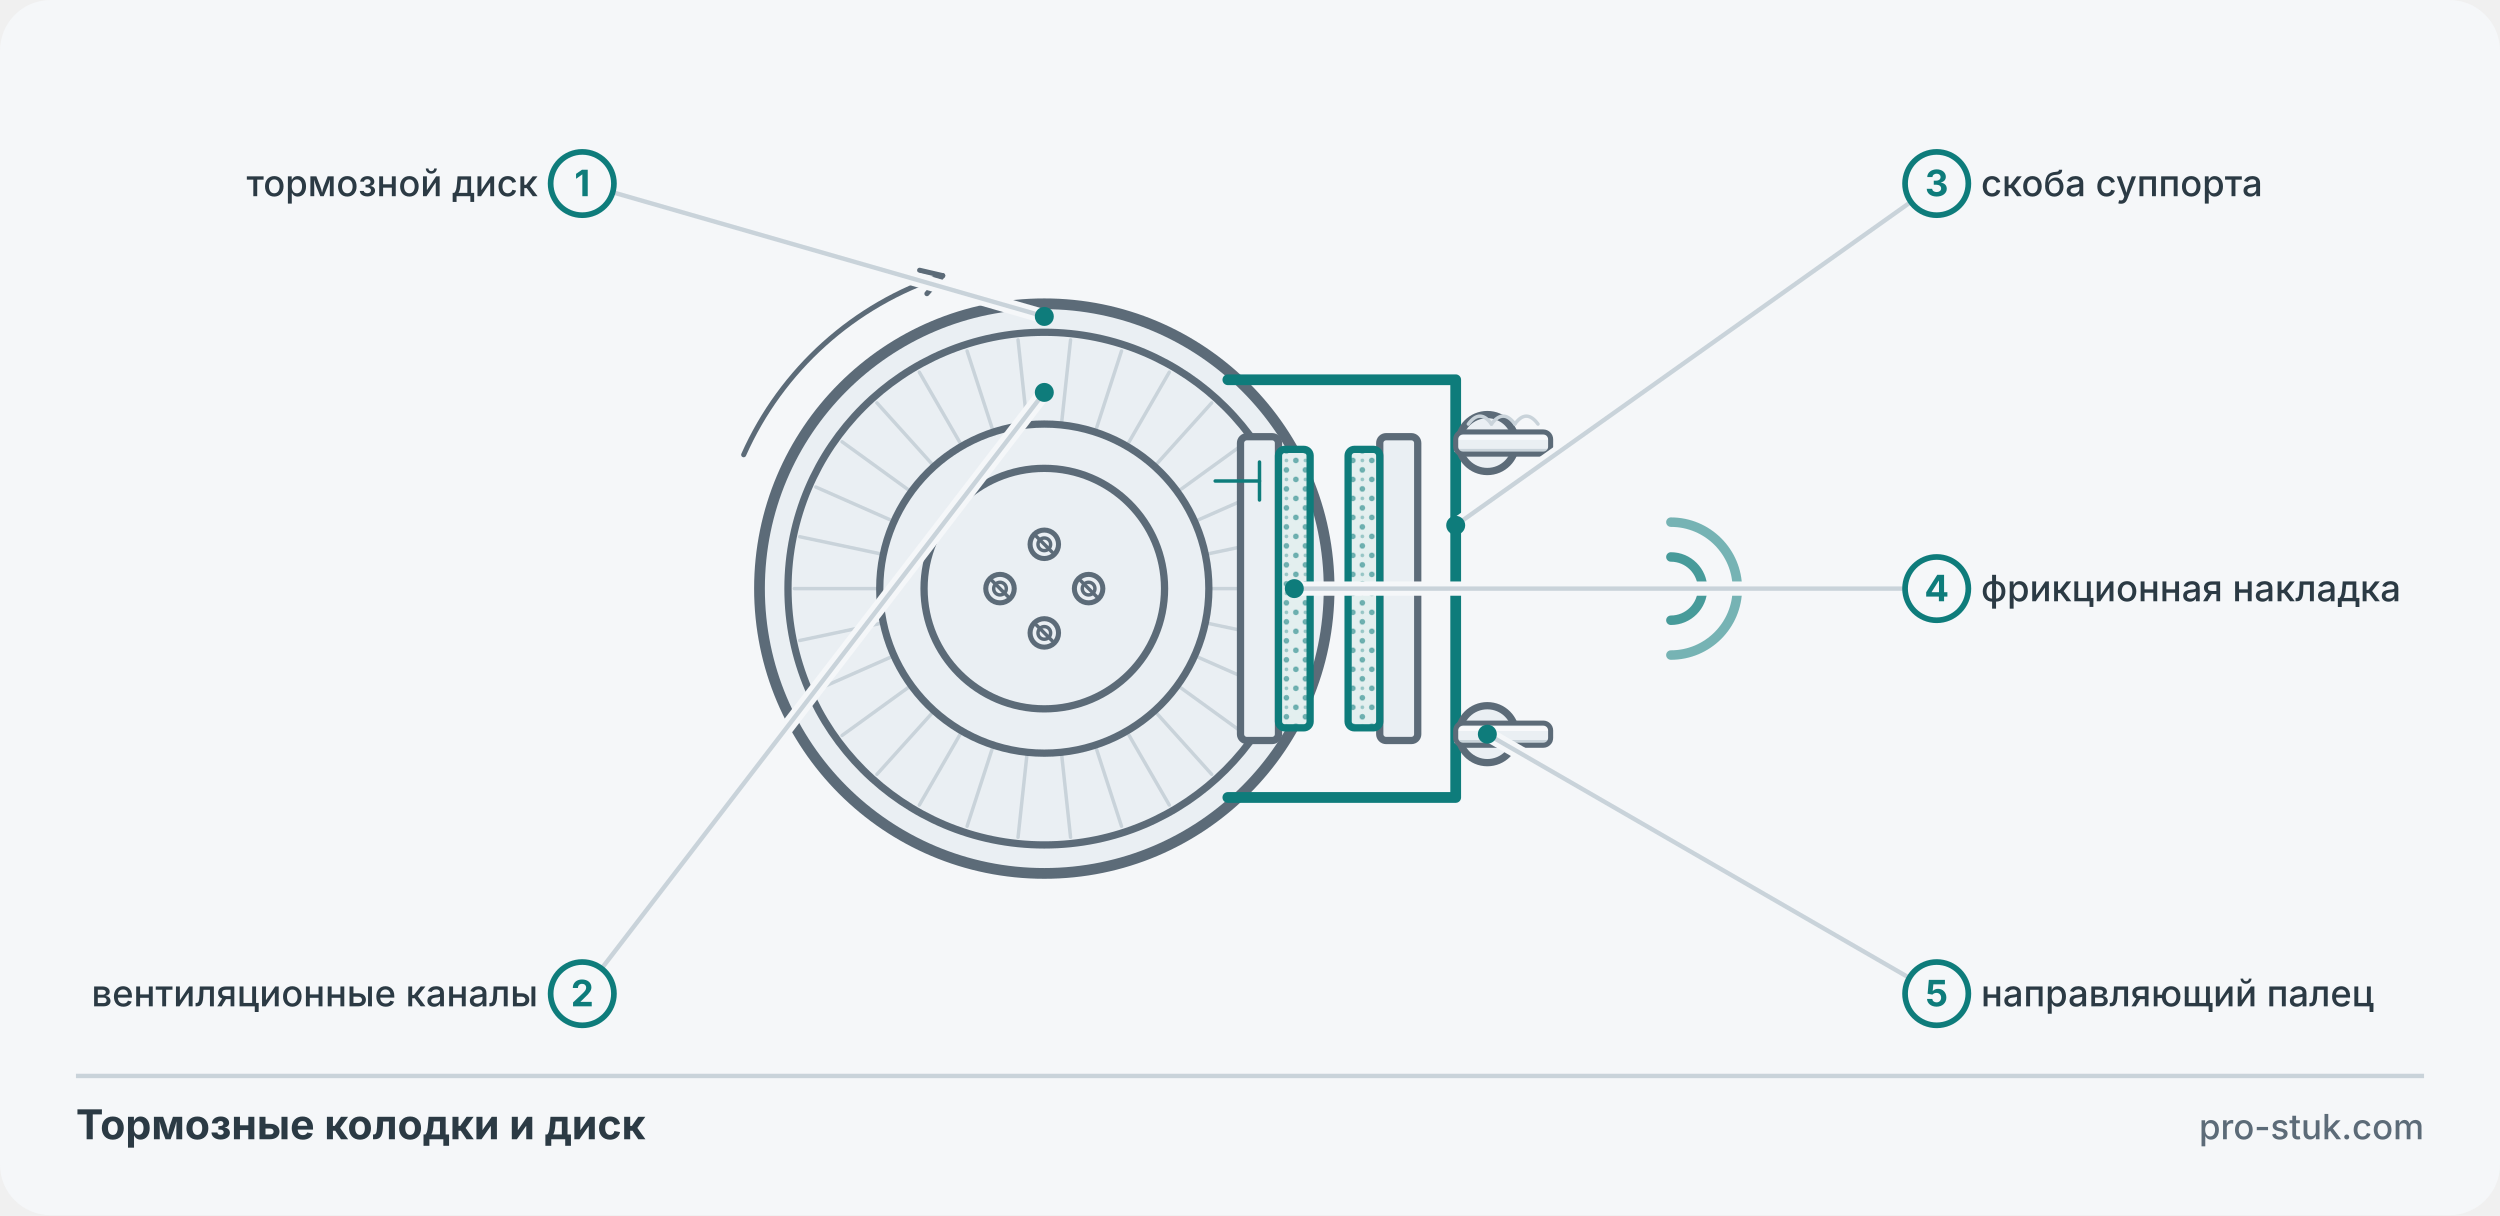
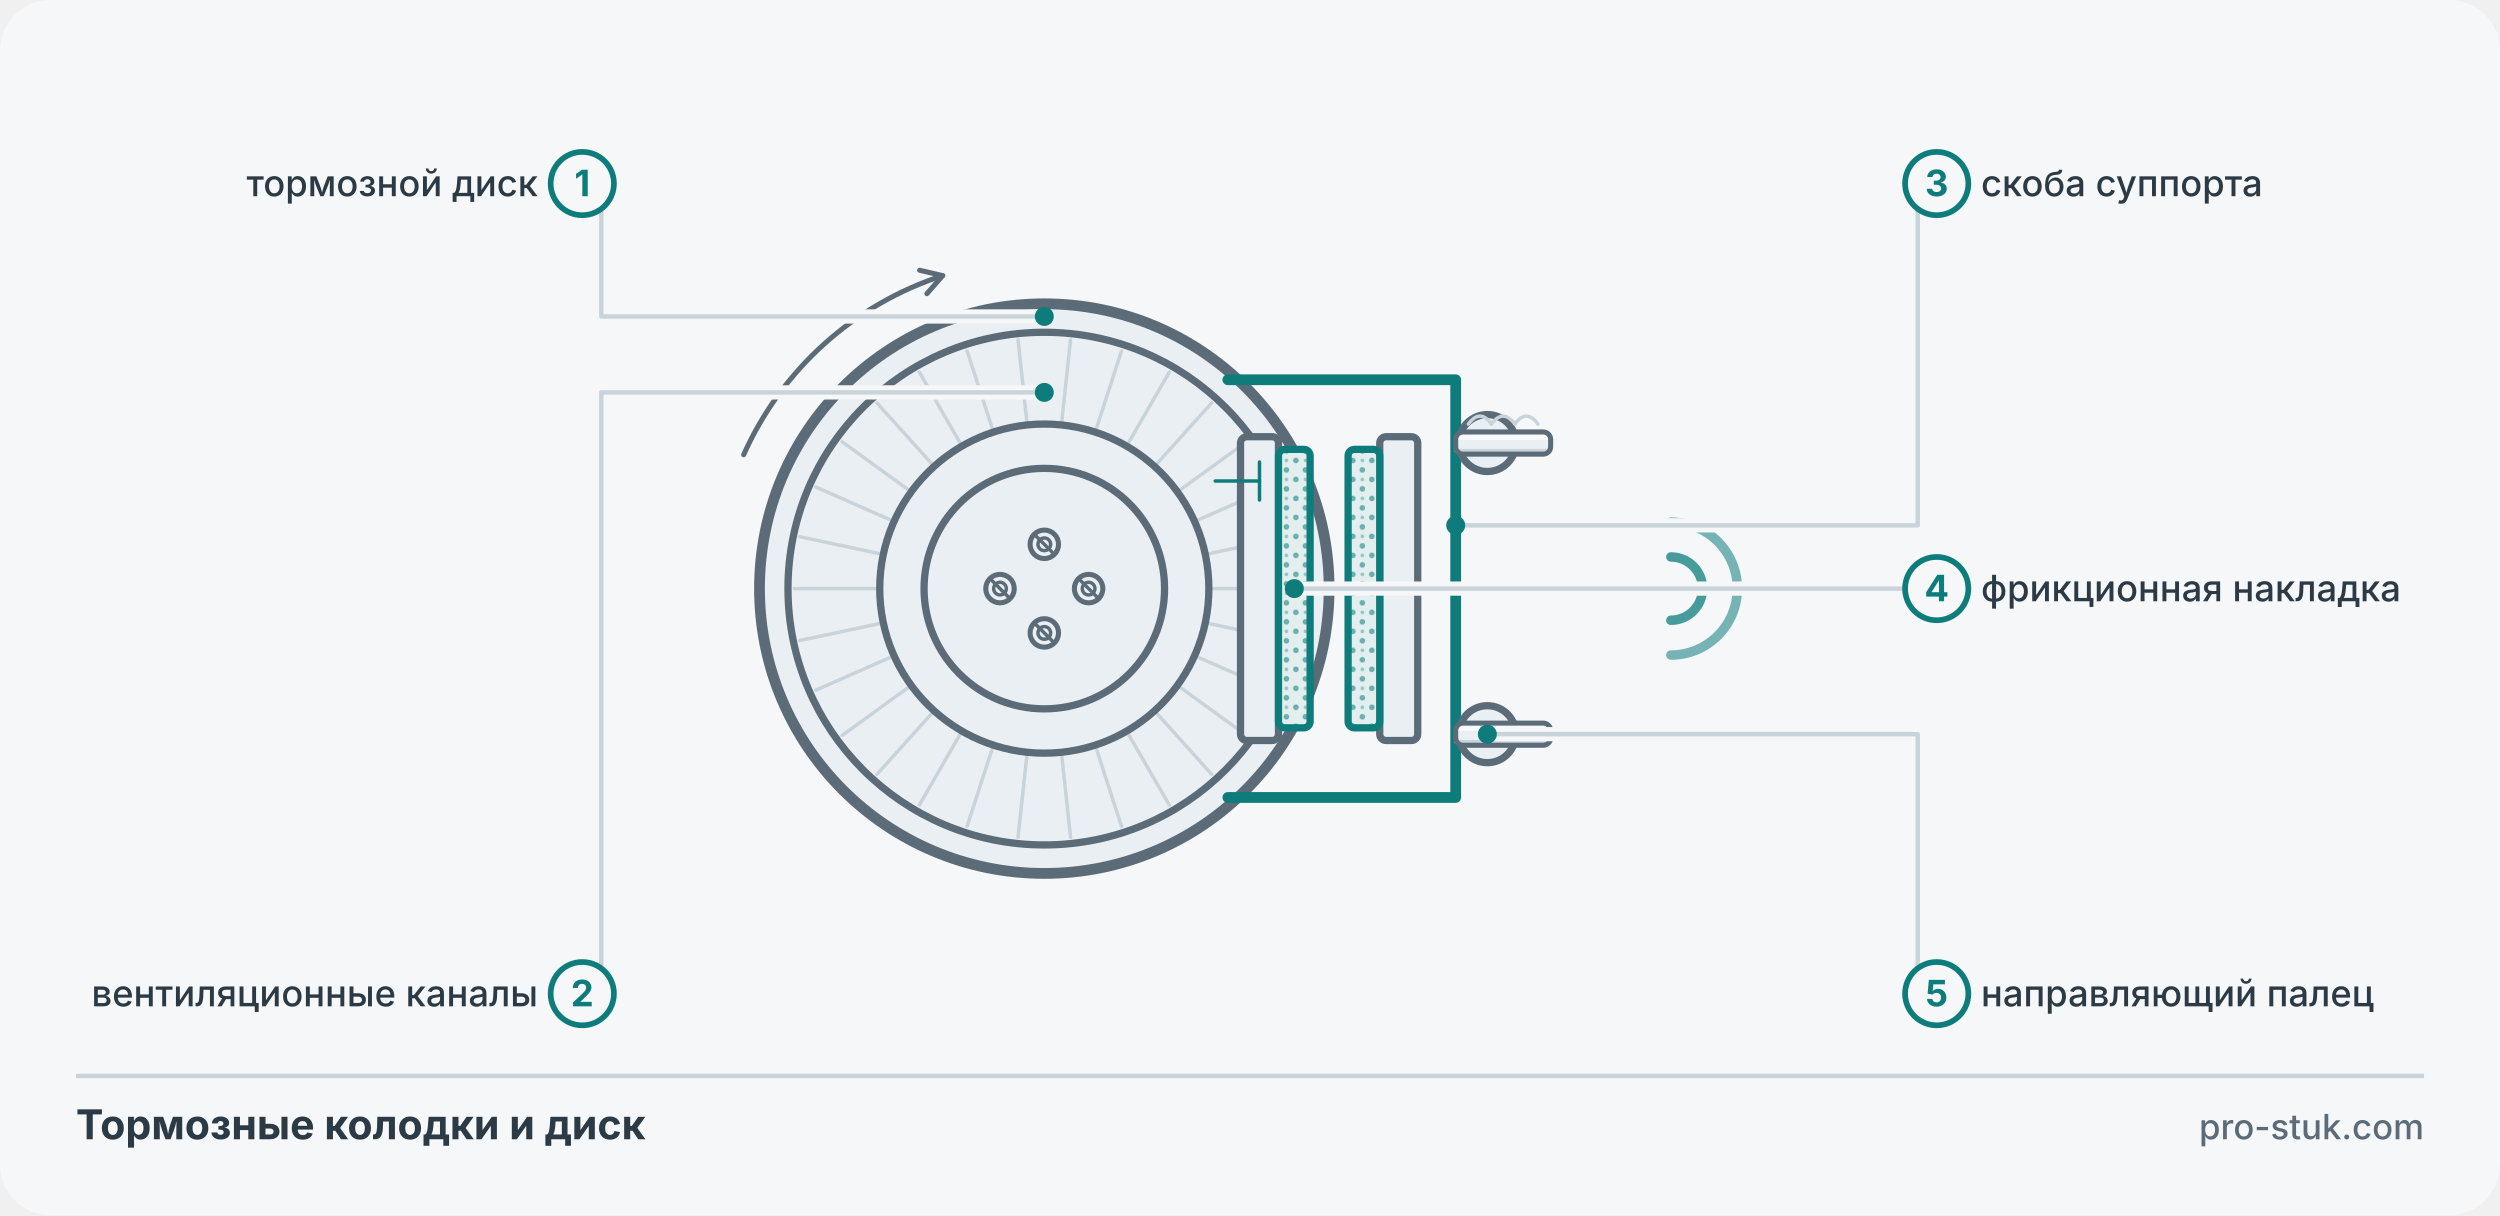
<svg xmlns="http://www.w3.org/2000/svg" viewBox="0 0 790 384" role="img" aria-label="Тормозные колодки и диск">
  <defs>
    <pattern id="mRub" width="7" height="7" patternUnits="userSpaceOnUse">
      <path d="M0 7 L7 0 M-1 1 L1 -1 M6 8 L8 6" stroke="#C9D3DA" stroke-width="1" />
      <path d="M0 0 L7 7 M-1 6 L1 8 M6 -1 L8 1" stroke="#C9D3DA" stroke-width="1" />
    </pattern>
    <pattern id="mCer" width="8" height="8" patternUnits="userSpaceOnUse">
      <circle cx="2" cy="2" r="1.2" fill="#C9D3DA" />
      <circle cx="6" cy="6" r="1.2" fill="#C9D3DA" />
    </pattern>
    <pattern id="mFric" width="6" height="6" patternUnits="userSpaceOnUse">
      <circle cx="1.5" cy="1.5" r="0.9" fill="#0E7C7B" opacity="0.55" />
      <circle cx="4.5" cy="4.5" r="0.9" fill="#0E7C7B" opacity="0.55" />
      <circle cx="4.5" cy="1.5" r="0.6" fill="#0E7C7B" opacity="0.35" />
    </pattern>
    <pattern id="mMet" width="6" height="6" patternUnits="userSpaceOnUse" patternTransform="rotate(45)">
      <path d="M0 0 V6" stroke="#C9D3DA" stroke-width="1" />
    </pattern>
  </defs>
  <rect width="790" height="384" rx="16" fill="#F5F7F9" />
  <g id="hl" />
  <g transform="translate(198,66)">
    <g fill="none" stroke-linecap="round" stroke-linejoin="round">
      <circle cx="132.0" cy="120.0" r="90.0" stroke="#5C6B78" stroke-width="3.4" fill="#EAEFF3" />
      <circle cx="132.0" cy="120.0" r="81.0" stroke="#5C6B78" stroke-width="2.3" fill="none" />
      <path d="M 184.0 120.0 L 211.0 120.0" stroke="#C9D3DA" stroke-width="1.1" />
      <path d="M 182.9 130.8 L 209.3 136.4" stroke="#C9D3DA" stroke-width="1.1" />
      <path d="M 179.5 141.2 L 204.2 152.1" stroke="#C9D3DA" stroke-width="1.1" />
      <path d="M 174.1 150.6 L 195.9 166.4" stroke="#C9D3DA" stroke-width="1.1" />
      <path d="M 166.8 158.6 L 184.9 178.7" stroke="#C9D3DA" stroke-width="1.1" />
      <path d="M 158.0 165.0 L 171.5 188.4" stroke="#C9D3DA" stroke-width="1.1" />
      <path d="M 148.1 169.5 L 156.4 195.1" stroke="#C9D3DA" stroke-width="1.1" />
      <path d="M 137.4 171.7 L 140.3 198.6" stroke="#C9D3DA" stroke-width="1.1" />
      <path d="M 126.6 171.7 L 123.7 198.6" stroke="#C9D3DA" stroke-width="1.1" />
      <path d="M 115.9 169.5 L 107.6 195.1" stroke="#C9D3DA" stroke-width="1.1" />
      <path d="M 106.0 165.0 L 92.5 188.4" stroke="#C9D3DA" stroke-width="1.1" />
      <path d="M 97.2 158.6 L 79.1 178.7" stroke="#C9D3DA" stroke-width="1.1" />
      <path d="M 89.9 150.6 L 68.1 166.4" stroke="#C9D3DA" stroke-width="1.1" />
      <path d="M 84.5 141.2 L 59.8 152.1" stroke="#C9D3DA" stroke-width="1.1" />
      <path d="M 81.1 130.8 L 54.7 136.4" stroke="#C9D3DA" stroke-width="1.1" />
      <path d="M 80.0 120.0 L 53.0 120.0" stroke="#C9D3DA" stroke-width="1.1" />
      <path d="M 81.1 109.2 L 54.7 103.6" stroke="#C9D3DA" stroke-width="1.1" />
      <path d="M 84.5 98.8 L 59.8 87.9" stroke="#C9D3DA" stroke-width="1.1" />
      <path d="M 89.9 89.4 L 68.1 73.6" stroke="#C9D3DA" stroke-width="1.1" />
      <path d="M 97.2 81.4 L 79.1 61.3" stroke="#C9D3DA" stroke-width="1.1" />
      <path d="M 106.0 75.0 L 92.5 51.6" stroke="#C9D3DA" stroke-width="1.1" />
      <path d="M 115.9 70.5 L 107.6 44.9" stroke="#C9D3DA" stroke-width="1.1" />
      <path d="M 126.6 68.3 L 123.7 41.4" stroke="#C9D3DA" stroke-width="1.1" />
      <path d="M 137.4 68.3 L 140.3 41.4" stroke="#C9D3DA" stroke-width="1.1" />
      <path d="M 148.1 70.5 L 156.4 44.9" stroke="#C9D3DA" stroke-width="1.1" />
      <path d="M 158.0 75.0 L 171.5 51.6" stroke="#C9D3DA" stroke-width="1.1" />
      <path d="M 166.8 81.4 L 184.9 61.3" stroke="#C9D3DA" stroke-width="1.1" />
      <path d="M 174.1 89.4 L 195.9 73.6" stroke="#C9D3DA" stroke-width="1.1" />
      <path d="M 179.5 98.8 L 204.2 87.9" stroke="#C9D3DA" stroke-width="1.1" />
      <path d="M 182.9 109.2 L 209.3 103.6" stroke="#C9D3DA" stroke-width="1.1" />
      <circle cx="132.0" cy="120.0" r="52.0" stroke="#5C6B78" stroke-width="2.3" fill="none" />
      <circle cx="132.0" cy="120.0" r="38.0" stroke="#5C6B78" stroke-width="2.3" fill="#EAEFF3" />
      <circle cx="146.0" cy="120.0" r="4.5" stroke="#5C6B78" stroke-width="1.6" fill="#EAEFF3" />
      <path d="M 143.5 117.5 L 148.5 122.5" stroke="#5C6B78" stroke-width="1.1" />
      <circle cx="146.0" cy="120.0" r="2.0" stroke="#5C6B78" stroke-width="1.1" fill="none" />
      <circle cx="132.0" cy="134.0" r="4.5" stroke="#5C6B78" stroke-width="1.6" fill="#EAEFF3" />
      <path d="M 129.5 131.5 L 134.5 136.5" stroke="#5C6B78" stroke-width="1.1" />
      <circle cx="132.0" cy="134.0" r="2.0" stroke="#5C6B78" stroke-width="1.1" fill="none" />
      <circle cx="118.0" cy="120.0" r="4.5" stroke="#5C6B78" stroke-width="1.6" fill="#EAEFF3" />
      <path d="M 115.5 117.5 L 120.5 122.5" stroke="#5C6B78" stroke-width="1.1" />
      <circle cx="118.0" cy="120.0" r="2.0" stroke="#5C6B78" stroke-width="1.1" fill="none" />
      <circle cx="132.0" cy="106.0" r="4.5" stroke="#5C6B78" stroke-width="1.6" fill="#EAEFF3" />
      <path d="M 129.5 103.5 L 134.5 108.5" stroke="#5C6B78" stroke-width="1.1" />
      <circle cx="132.0" cy="106.0" r="2.0" stroke="#5C6B78" stroke-width="1.1" fill="none" />
      <path d="M 190.0 54.0 L 262.0 54.0 L 262.0 186.0 L 190.0 186.0" stroke="#0E7C7B" stroke-width="3.4" fill="none" />
      <rect x="194.0" y="72.0" width="12.0" height="96.0" rx="2" stroke="#5C6B78" stroke-width="2.3" fill="#EAEFF3" />
      <rect x="206.0" y="76.0" width="10.0" height="88.0" rx="2" stroke="#0E7C7B" stroke-width="2.3" fill="#E3EFEF" />
      <rect x="206.0" y="76.0" width="10.0" height="88.0" rx="2" stroke="none" stroke-width="0" fill="url(#mFric)" />
      <rect x="238.0" y="72.0" width="12.0" height="96.0" rx="2" stroke="#5C6B78" stroke-width="2.3" fill="#EAEFF3" />
      <rect x="228.0" y="76.0" width="10.0" height="88.0" rx="2" stroke="#0E7C7B" stroke-width="2.3" fill="#E3EFEF" />
      <rect x="228.0" y="76.0" width="10.0" height="88.0" rx="2" stroke="none" stroke-width="0" fill="url(#mFric)" />
      <path d="M 200.0 80.0 L 200.0 92.0" stroke="#0E7C7B" stroke-width="1.1" />
      <path d="M 200.0 86.0 L 186.0 86.0" stroke="#0E7C7B" stroke-width="1.1" />
      <circle cx="272.0" cy="74.0" r="9.0" stroke="#5C6B78" stroke-width="2.3" fill="#EAEFF3" />
      <circle cx="272.0" cy="166.0" r="9.0" stroke="#5C6B78" stroke-width="2.3" fill="#EAEFF3" />
      <rect x="262.0" y="70.5" width="30.0" height="7.0" rx="2.333" stroke="none" stroke-width="0" fill="#EAEFF3" />
      <rect x="262.0" y="71.5" width="30.0" height="1.5" fill="#FFFFFF" opacity="0.65" />
      <path d="M 262.0 76.4 L 292.0 76.4" stroke="#C9D3DA" stroke-width="1.1" />
      <rect x="262.0" y="70.5" width="30.0" height="7.0" rx="2.333" stroke="#5C6B78" stroke-width="1.6" fill="none" />
      <rect x="262.0" y="162.5" width="30.0" height="7.0" rx="2.333" stroke="none" stroke-width="0" fill="#EAEFF3" />
      <rect x="262.0" y="163.5" width="30.0" height="1.5" fill="#FFFFFF" opacity="0.65" />
      <path d="M 262.0 168.4 L 292.0 168.4" stroke="#C9D3DA" stroke-width="1.1" />
      <rect x="262.0" y="162.5" width="30.0" height="7.0" rx="2.333" stroke="#5C6B78" stroke-width="1.6" fill="none" />
      <path d="M 266.0 68.0 Q 269.7 63.0 273.3 68.0" stroke="#C9D3DA" stroke-width="1.1" fill="none" />
      <path d="M 273.3 68.0 Q 277.0 63.0 280.7 68.0" stroke="#C9D3DA" stroke-width="1.1" fill="none" />
      <path d="M 280.7 68.0 Q 284.3 63.0 288.0 68.0" stroke="#C9D3DA" stroke-width="1.1" fill="none" />
      <path d="M 37.0 77.7 A 104.0 104.0 0 0 1 99.9 21.1" stroke="#5C6B78" stroke-width="1.6" fill="none" />
      <path d="M 94.9 26.8 L 99.9 21.1 L 92.6 19.4" stroke="#5C6B78" stroke-width="1.6" fill="none" />
      <path d="M 330 110 A 10 10 0 0 1 330 130" stroke="#0E7C7B" stroke-width="3" opacity="0.75" />
      <path d="M 330 99 A 21 21 0 0 1 330 141" stroke="#0E7C7B" stroke-width="3" opacity="0.55" />
    </g>
  </g>
  <g fill="none" stroke-linecap="round" stroke-linejoin="round">
-     <path d="M 330.0 100.0 L 184.0 58.0" stroke="#F5F7F9" stroke-width="4.5" fill="none" />
-     <path d="M 330.0 100.0 L 184.0 58.0" stroke="#C9D3DA" stroke-width="1.4" fill="none" />
+     <path d="M 184.0 58.0 L 190.0 58.0 L 190.0 100.0 L 330.0 100.0" stroke="#F5F7F9" stroke-width="4.5" fill="none" />
+     <path d="M 184.0 58.0 L 190.0 58.0 L 190.0 100.0 L 330.0 100.0" stroke="#C9D3DA" stroke-width="1.4" fill="none" />
    <circle cx="330.0" cy="100.0" r="3" fill="#0E7C7B" />
    <circle cx="184" cy="58.0" r="10" fill="#F5F7F9" stroke="#0E7C7B" stroke-width="1.8" />
    <text x="184.0" y="62.0" font-family="Manrope, Inter, system-ui, -apple-system, Segoe UI, sans-serif" font-size="11.5" font-weight="700" fill="#0E7C7B" text-anchor="middle">1</text>
    <text x="170.0" y="62.0" font-family="Manrope, Inter, system-ui, -apple-system, Segoe UI, sans-serif" font-size="11.5" font-weight="500" fill="#2B3A44" text-anchor="end">тормозной диск</text>
-     <path d="M 330.0 124.0 L 184.0 314.0" stroke="#F5F7F9" stroke-width="4.5" fill="none" />
-     <path d="M 330.0 124.0 L 184.0 314.0" stroke="#C9D3DA" stroke-width="1.4" fill="none" />
+     <path d="M 184.0 314.0 L 190.0 314.0 L 190.0 124.0 L 330.0 124.0" stroke="#F5F7F9" stroke-width="4.5" fill="none" />
+     <path d="M 184.0 314.0 L 190.0 314.0 L 190.0 124.0 L 330.0 124.0" stroke="#C9D3DA" stroke-width="1.4" fill="none" />
    <circle cx="330.0" cy="124.0" r="3" fill="#0E7C7B" />
    <circle cx="184" cy="314.0" r="10" fill="#F5F7F9" stroke="#0E7C7B" stroke-width="1.8" />
    <text x="184.0" y="318.0" font-family="Manrope, Inter, system-ui, -apple-system, Segoe UI, sans-serif" font-size="11.5" font-weight="700" fill="#0E7C7B" text-anchor="middle">2</text>
    <text x="170.0" y="318.0" font-family="Manrope, Inter, system-ui, -apple-system, Segoe UI, sans-serif" font-size="11.5" font-weight="500" fill="#2B3A44" text-anchor="end">вентиляционные каналы</text>
-     <path d="M 460.0 166.0 L 612.0 58.0" stroke="#F5F7F9" stroke-width="4.5" fill="none" />
-     <path d="M 460.0 166.0 L 612.0 58.0" stroke="#C9D3DA" stroke-width="1.4" fill="none" />
+     <path d="M 612.0 58.0 L 606.0 58.0 L 606.0 166.0 L 460.0 166.0" stroke="#F5F7F9" stroke-width="4.5" fill="none" />
+     <path d="M 612.0 58.0 L 606.0 58.0 L 606.0 166.0 L 460.0 166.0" stroke="#C9D3DA" stroke-width="1.4" fill="none" />
    <circle cx="460.0" cy="166.0" r="3" fill="#0E7C7B" />
    <circle cx="612" cy="58.0" r="10" fill="#F5F7F9" stroke="#0E7C7B" stroke-width="1.8" />
    <text x="612.0" y="62.0" font-family="Manrope, Inter, system-ui, -apple-system, Segoe UI, sans-serif" font-size="11.5" font-weight="700" fill="#0E7C7B" text-anchor="middle">3</text>
    <text x="626.0" y="62.0" font-family="Manrope, Inter, system-ui, -apple-system, Segoe UI, sans-serif" font-size="11.5" font-weight="500" fill="#2B3A44" text-anchor="start">скоба суппорта</text>
-     <path d="M 409.0 186.0 L 612.0 186.0" stroke="#F5F7F9" stroke-width="4.5" fill="none" />
-     <path d="M 409.0 186.0 L 612.0 186.0" stroke="#C9D3DA" stroke-width="1.4" fill="none" />
+     <path d="M 612.0 186.0 L 606.0 186.0 L 606.0 186.0 L 409.0 186.0" stroke="#F5F7F9" stroke-width="4.5" fill="none" />
+     <path d="M 612.0 186.0 L 606.0 186.0 L 606.0 186.0 L 409.0 186.0" stroke="#C9D3DA" stroke-width="1.4" fill="none" />
    <circle cx="409.0" cy="186.0" r="3" fill="#0E7C7B" />
    <circle cx="612" cy="186.0" r="10" fill="#F5F7F9" stroke="#0E7C7B" stroke-width="1.8" />
    <text x="612.0" y="190.0" font-family="Manrope, Inter, system-ui, -apple-system, Segoe UI, sans-serif" font-size="11.5" font-weight="700" fill="#0E7C7B" text-anchor="middle">4</text>
    <text x="626.0" y="190.0" font-family="Manrope, Inter, system-ui, -apple-system, Segoe UI, sans-serif" font-size="11.5" font-weight="500" fill="#2B3A44" text-anchor="start">фрикционная накладка</text>
-     <path d="M 470.0 232.0 L 612.0 314.0" stroke="#F5F7F9" stroke-width="4.5" fill="none" />
-     <path d="M 470.0 232.0 L 612.0 314.0" stroke="#C9D3DA" stroke-width="1.4" fill="none" />
+     <path d="M 612.0 314.0 L 606.0 314.0 L 606.0 232.0 L 470.0 232.0" stroke="#F5F7F9" stroke-width="4.5" fill="none" />
+     <path d="M 612.0 314.0 L 606.0 314.0 L 606.0 232.0 L 470.0 232.0" stroke="#C9D3DA" stroke-width="1.4" fill="none" />
    <circle cx="470.0" cy="232.0" r="3" fill="#0E7C7B" />
    <circle cx="612" cy="314.0" r="10" fill="#F5F7F9" stroke="#0E7C7B" stroke-width="1.8" />
    <text x="612.0" y="318.0" font-family="Manrope, Inter, system-ui, -apple-system, Segoe UI, sans-serif" font-size="11.5" font-weight="700" fill="#0E7C7B" text-anchor="middle">5</text>
    <text x="626.0" y="318.0" font-family="Manrope, Inter, system-ui, -apple-system, Segoe UI, sans-serif" font-size="11.5" font-weight="500" fill="#2B3A44" text-anchor="start">направляющий палец</text>
  </g>
  <path d="M 24 340 L 766 340" stroke="#C9D3DA" stroke-width="1.4" fill="none" />
  <text x="24.0" y="360.0" font-family="Manrope, Inter, system-ui, -apple-system, Segoe UI, sans-serif" font-size="13" font-weight="700" fill="#2B3A44" text-anchor="start">Тормозные колодки и диск</text>
  <text x="766.0" y="360.0" font-family="Manrope, Inter, system-ui, -apple-system, Segoe UI, sans-serif" font-size="11" font-weight="500" fill="#5C6B78" text-anchor="end">pro-stuk.com</text>
</svg>
